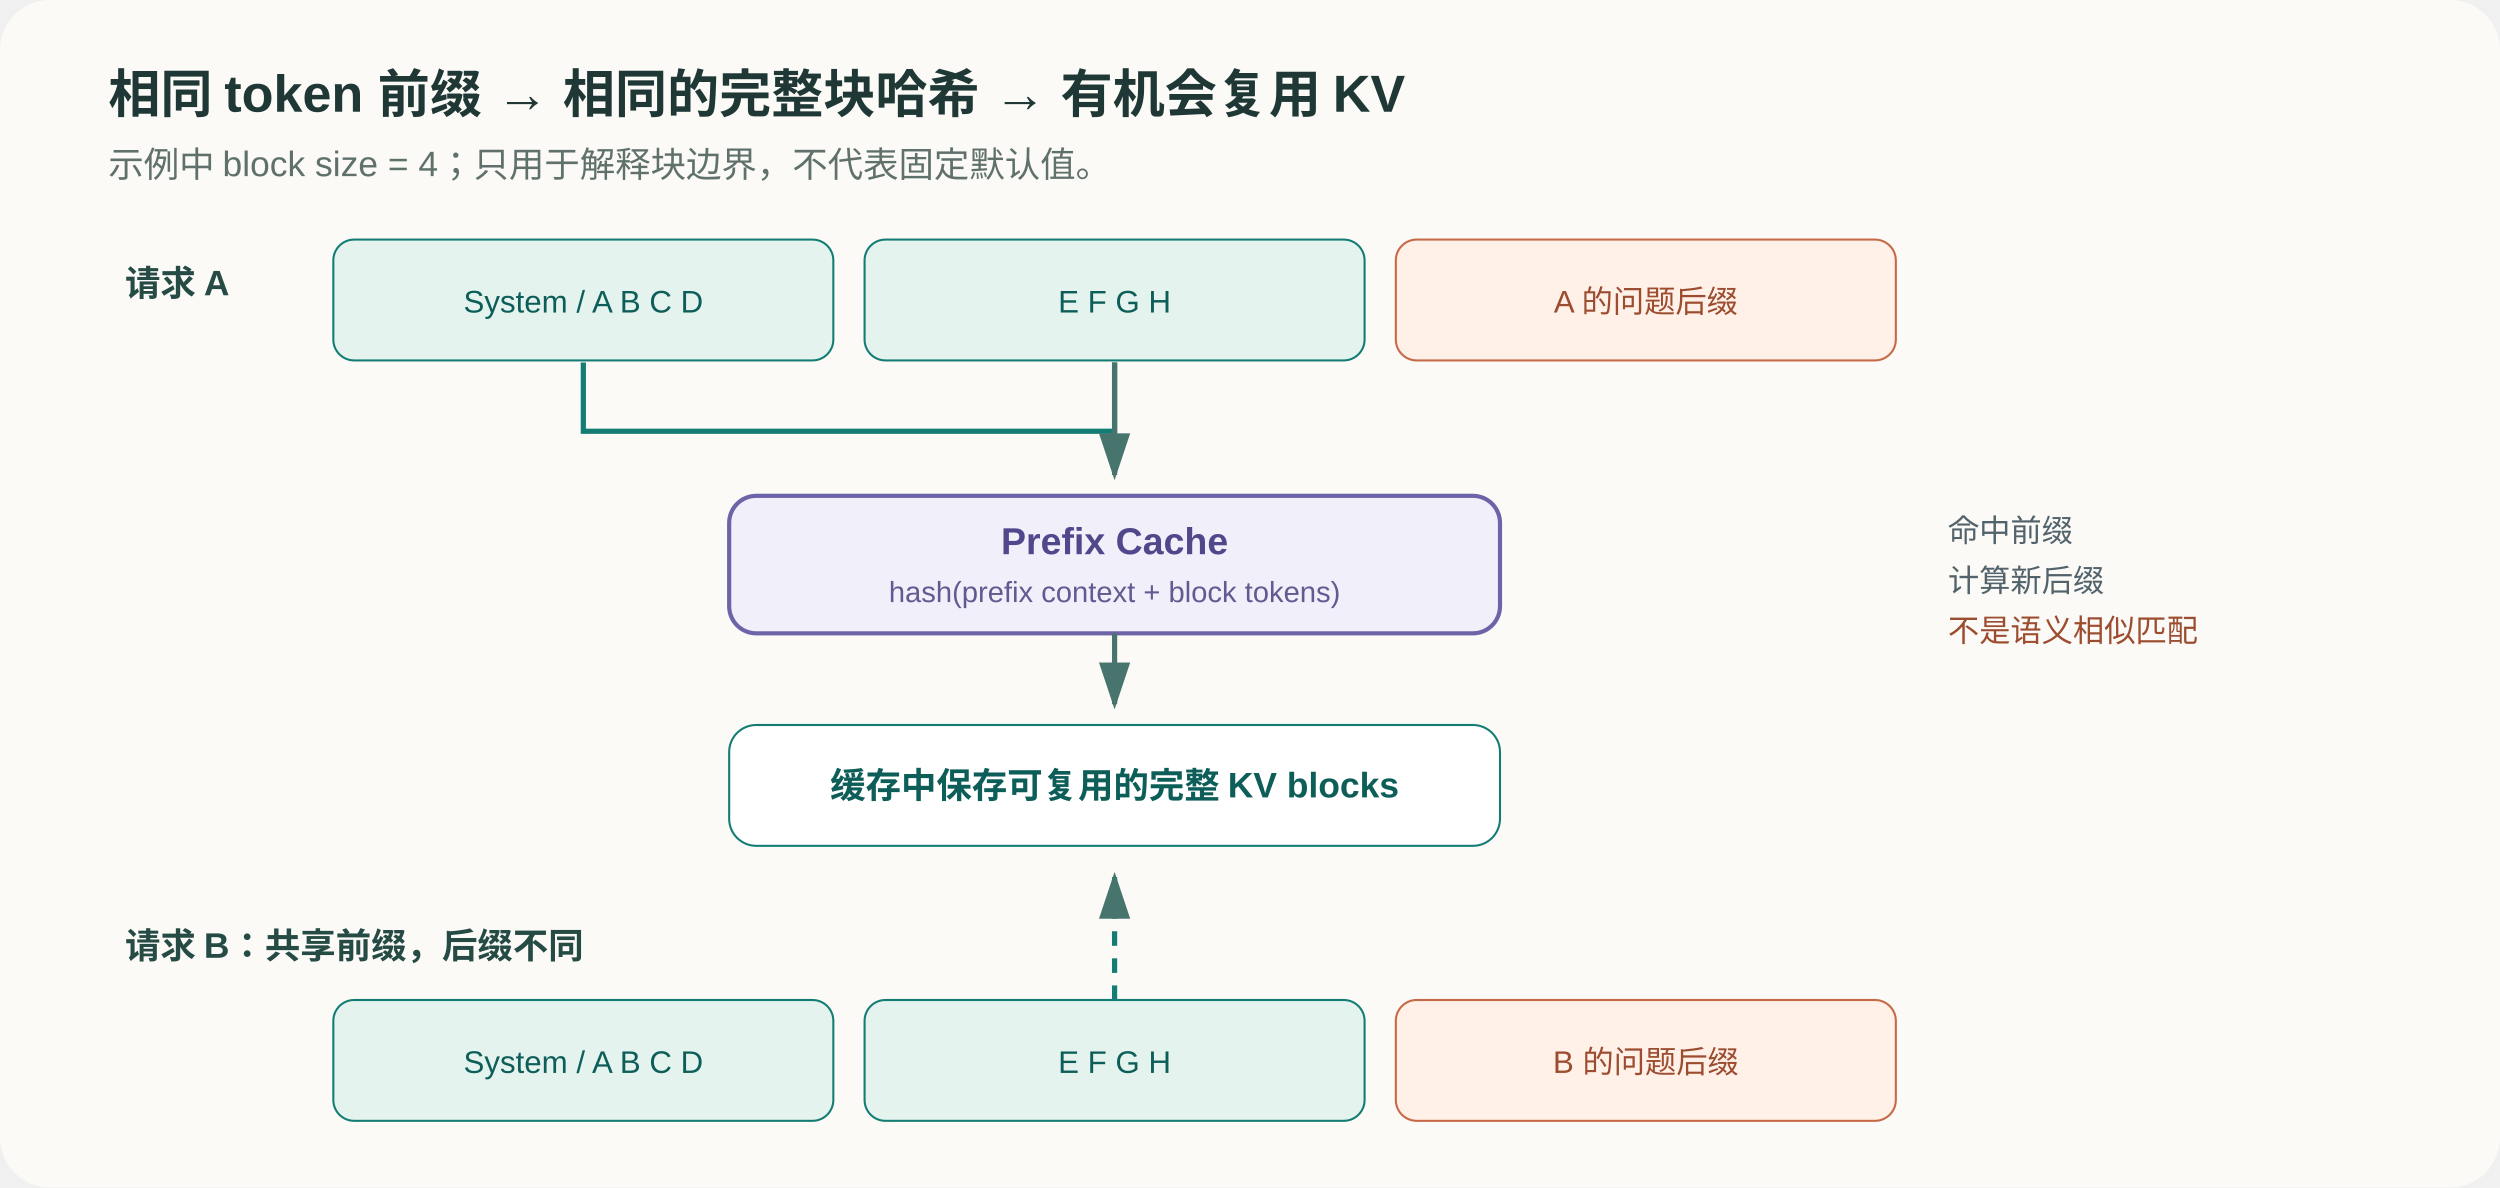
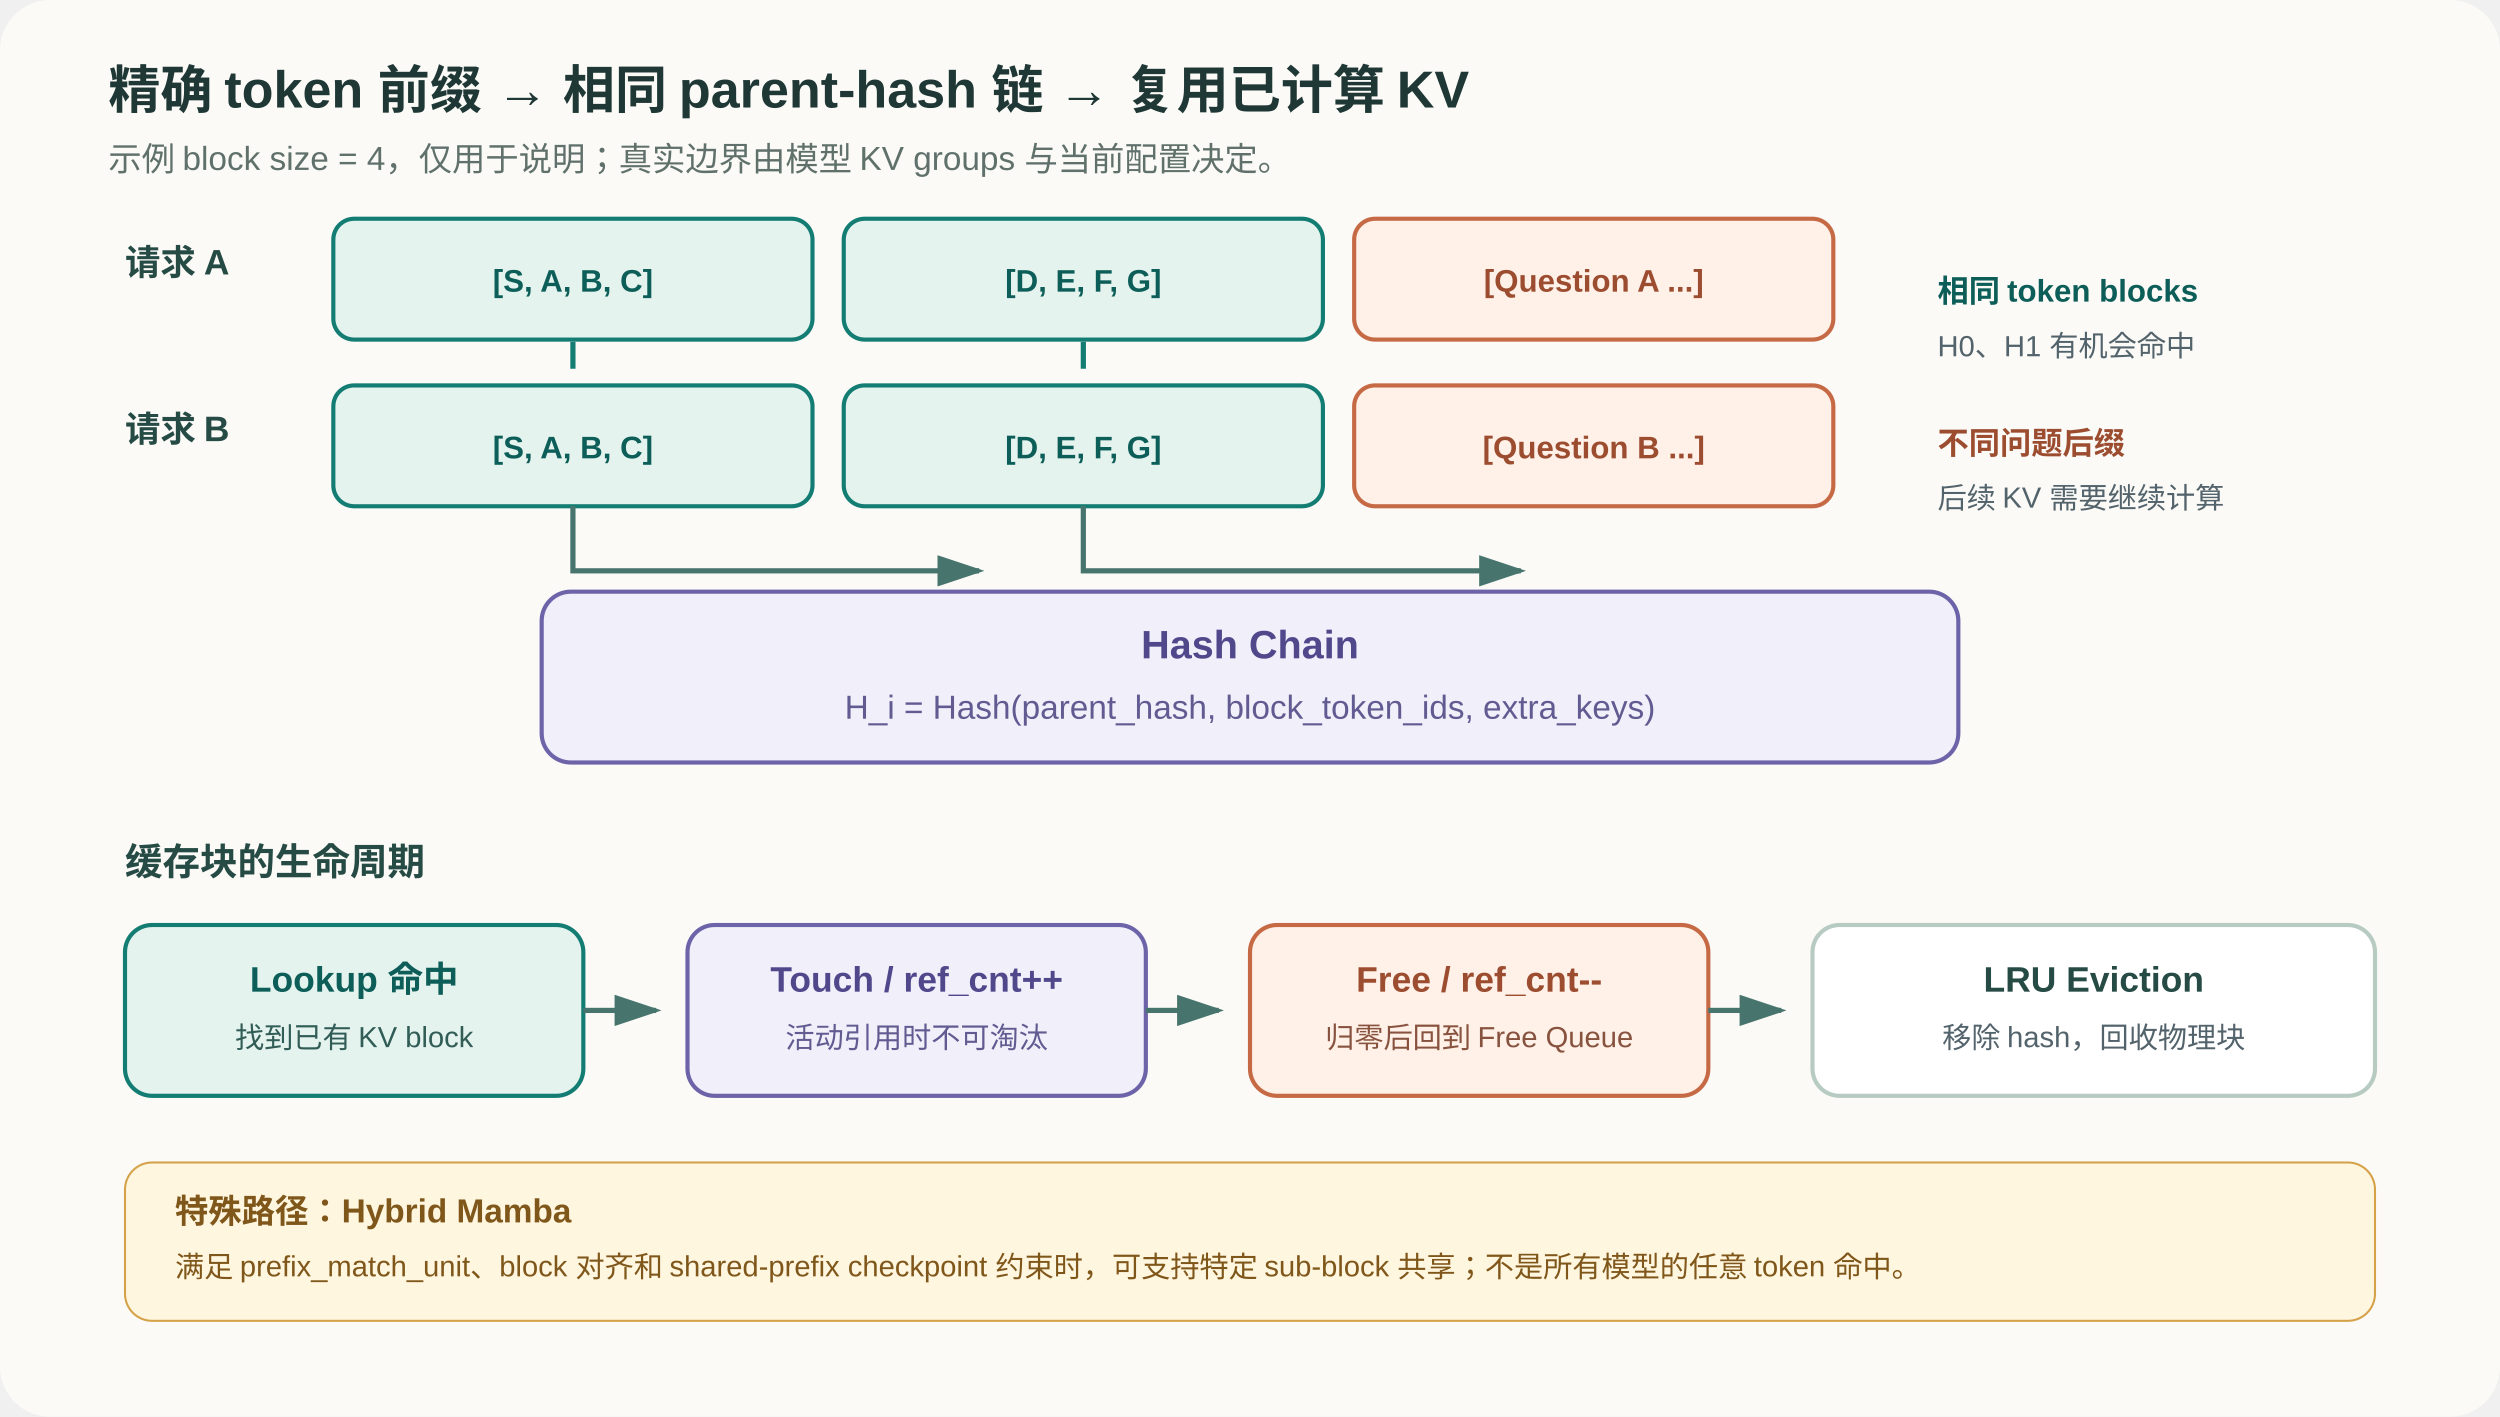
- <svg xmlns="http://www.w3.org/2000/svg" viewBox="0 0 1200 570" role="img" aria-labelledby="title desc">
+ <svg xmlns="http://www.w3.org/2000/svg" viewBox="0 0 1200 680" role="img" aria-labelledby="title desc">
  <defs>
-     <marker id="a09" markerWidth="10" markerHeight="10" refX="8" refY="3" orient="auto">
+     <marker id="arr09" markerWidth="10" markerHeight="10" refX="8" refY="3" orient="auto">
      <path d="M0 0 L9 3 L0 6 Z" fill="#47756d" />
    </marker>
  </defs>
-   <rect width="1200" height="570" rx="24" fill="#fbfaf7" />
-   <text x="52" y="54" font-family="Arial,'PingFang SC',sans-serif" font-size="25" font-weight="700" fill="#1f3835">相同 token 前缀 → 相同的完整块哈希 → 有机会复用 KV</text>
-   <text x="52" y="85" font-family="Arial,'PingFang SC',sans-serif" font-size="17" fill="#60716c">示例中 block size = 4；只用于解释块边界，不代表固定默认值。</text>
-   <text x="60" y="142" font-family="Arial,'PingFang SC',sans-serif" font-size="17" font-weight="700" fill="#264b45">请求 A</text>
-   <g font-family="Arial,'PingFang SC',sans-serif" text-anchor="middle" font-size="15">
-     <rect x="160" y="115" width="240" height="58" rx="10" fill="#e5f3ef" stroke="#147d73" />
-     <text x="280" y="150" fill="#0d5e58">System / A B C D</text>
-     <rect x="415" y="115" width="240" height="58" rx="10" fill="#e5f3ef" stroke="#147d73" />
-     <text x="535" y="150" fill="#0d5e58">E F G H</text>
-     <rect x="670" y="115" width="240" height="58" rx="10" fill="#fff0e8" stroke="#c66a46" />
-     <text x="790" y="150" fill="#9c4d30">A 的问题后缀</text>
+   <rect width="1200" height="680" rx="24" fill="#fbfaf7" />
+   <text x="52" y="52" font-family="Arial,'PingFang SC',sans-serif" font-size="25" font-weight="700" fill="#1f3835">精确 token 前缀 → 相同 parent-hash 链 → 复用已计算 KV</text>
+   <text x="52" y="82" font-family="Arial,'PingFang SC',sans-serif" font-size="16" fill="#60716c">示例 block size = 4，仅用于说明；真实边界由模型 KV groups 与当前配置决定。</text>
+   <g font-family="Arial,'PingFang SC',sans-serif">
+     <text x="60" y="132" font-size="17" font-weight="700" fill="#264b45">请求 A</text>
+     <rect x="160" y="105" width="230" height="58" rx="10" fill="#e5f3ef" stroke="#147d73" stroke-width="2" />
+     <text x="275" y="140" text-anchor="middle" font-size="15" font-weight="700" fill="#0d5e58">[S, A, B, C]</text>
+     <rect x="405" y="105" width="230" height="58" rx="10" fill="#e5f3ef" stroke="#147d73" stroke-width="2" />
+     <text x="520" y="140" text-anchor="middle" font-size="15" font-weight="700" fill="#0d5e58">[D, E, F, G]</text>
+     <rect x="650" y="105" width="230" height="58" rx="10" fill="#fff0e8" stroke="#c66a46" stroke-width="2" />
+     <text x="765" y="140" text-anchor="middle" font-size="15" font-weight="700" fill="#9c4d30">[Question A ...]</text>
+     <text x="60" y="212" font-size="17" font-weight="700" fill="#264b45">请求 B</text>
+     <rect x="160" y="185" width="230" height="58" rx="10" fill="#e5f3ef" stroke="#147d73" stroke-width="2" />
+     <text x="275" y="220" text-anchor="middle" font-size="15" font-weight="700" fill="#0d5e58">[S, A, B, C]</text>
+     <rect x="405" y="185" width="230" height="58" rx="10" fill="#e5f3ef" stroke="#147d73" stroke-width="2" />
+     <text x="520" y="220" text-anchor="middle" font-size="15" font-weight="700" fill="#0d5e58">[D, E, F, G]</text>
+     <rect x="650" y="185" width="230" height="58" rx="10" fill="#fff0e8" stroke="#c66a46" stroke-width="2" />
+     <text x="765" y="220" text-anchor="middle" font-size="15" font-weight="700" fill="#9c4d30">[Question B ...]</text>
+     <path d="M275 164 V177 M520 164 V177" stroke="#147d73" stroke-width="2.5" />
+     <text x="930" y="145" font-size="15" font-weight="700" fill="#0d5e58">相同 token blocks</text>
+     <text x="930" y="171" font-size="14" fill="#53636b">H0、H1 有机会命中</text>
+     <text x="930" y="218" font-size="15" font-weight="700" fill="#9c4d30">不同问题后缀</text>
+     <text x="930" y="244" font-size="14" fill="#53636b">后续 KV 需要继续计算</text>
  </g>
-   <path d="M280 174 V207 H535 V174" fill="none" stroke="#147d73" stroke-width="2.5" />
-   <path d="M535 174 V228" stroke="#47756d" stroke-width="2.5" marker-end="url(#a09)" />
-   <rect x="350" y="238" width="370" height="66" rx="13" fill="#f0effa" stroke="#6d63a8" stroke-width="2" />
-   <text x="535" y="266" text-anchor="middle" font-family="Arial,'PingFang SC',sans-serif" font-size="18" font-weight="700" fill="#51488c">Prefix Cache</text>
-   <text x="535" y="289" text-anchor="middle" font-family="Arial,'PingFang SC',sans-serif" font-size="14" fill="#625b91">hash(prefix context + block tokens)</text>
-   <path d="M535 304 V338" stroke="#47756d" stroke-width="2.5" marker-end="url(#a09)" />
-   <rect x="350" y="348" width="370" height="58" rx="13" fill="#fff" stroke="#147d73" />
-   <text x="535" y="383" text-anchor="middle" font-family="Arial,'PingFang SC',sans-serif" font-size="17" font-weight="700" fill="#0d5e58">缓存中保存可复用的完整 KV blocks</text>
-   <text x="60" y="460" font-family="Arial,'PingFang SC',sans-serif" font-size="17" font-weight="700" fill="#264b45">请求 B：共享前缀，后缀不同</text>
-   <g font-family="Arial,'PingFang SC',sans-serif" text-anchor="middle" font-size="15">
-     <rect x="160" y="480" width="240" height="58" rx="10" fill="#e5f3ef" stroke="#147d73" />
-     <text x="280" y="515" fill="#0d5e58">System / A B C D</text>
-     <rect x="415" y="480" width="240" height="58" rx="10" fill="#e5f3ef" stroke="#147d73" />
-     <text x="535" y="515" fill="#0d5e58">E F G H</text>
-     <rect x="670" y="480" width="240" height="58" rx="10" fill="#fff0e8" stroke="#c66a46" />
-     <text x="790" y="515" fill="#9c4d30">B 的问题后缀</text>
+   <path d="M275 243 V274 H470" fill="none" stroke="#47756d" stroke-width="2.5" marker-end="url(#arr09)" />
+   <path d="M520 243 V274 H730" fill="none" stroke="#47756d" stroke-width="2.5" marker-end="url(#arr09)" />
+   <rect x="260" y="284" width="680" height="82" rx="14" fill="#f0effa" stroke="#6d63a8" stroke-width="2" />
+   <text x="600" y="316" text-anchor="middle" font-family="Arial,'PingFang SC',sans-serif" font-size="19" font-weight="700" fill="#51488c">Hash Chain</text>
+   <text x="600" y="345" text-anchor="middle" font-family="Arial,'PingFang SC',sans-serif" font-size="16" fill="#625b91">H_i = Hash(parent_hash, block_token_ids, extra_keys)</text>
+   <text x="60" y="420" font-family="Arial,'PingFang SC',sans-serif" font-size="18" font-weight="700" fill="#264b45">缓存块的生命周期</text>
+   <g font-family="Arial,'PingFang SC',sans-serif">
+     <rect x="60" y="444" width="220" height="82" rx="13" fill="#e5f3ef" stroke="#147d73" stroke-width="2" />
+     <text x="170" y="476" text-anchor="middle" font-size="17" font-weight="700" fill="#0d5e58">Lookup 命中</text>
+     <text x="170" y="503" text-anchor="middle" font-size="14" fill="#315d56">找到已有 KV block</text>
+     <path d="M280 485 H315" stroke="#47756d" stroke-width="2.5" marker-end="url(#arr09)" />
+     <rect x="330" y="444" width="220" height="82" rx="13" fill="#f0effa" stroke="#6d63a8" stroke-width="2" />
+     <text x="440" y="476" text-anchor="middle" font-size="17" font-weight="700" fill="#51488c">Touch / ref_cnt++</text>
+     <text x="440" y="503" text-anchor="middle" font-size="14" fill="#625b91">活动引用时不可淘汰</text>
+     <path d="M550 485 H585" stroke="#47756d" stroke-width="2.5" marker-end="url(#arr09)" />
+     <rect x="600" y="444" width="220" height="82" rx="13" fill="#fff0e8" stroke="#c66a46" stroke-width="2" />
+     <text x="710" y="476" text-anchor="middle" font-size="17" font-weight="700" fill="#9c4d30">Free / ref_cnt--</text>
+     <text x="710" y="503" text-anchor="middle" font-size="14" fill="#87533f">归零后回到 Free Queue</text>
+     <path d="M820 485 H855" stroke="#47756d" stroke-width="2.5" marker-end="url(#arr09)" />
+     <rect x="870" y="444" width="270" height="82" rx="13" fill="#fff" stroke="#b7cbc3" stroke-width="2" />
+     <text x="1005" y="476" text-anchor="middle" font-size="17" font-weight="700" fill="#264b45">LRU Eviction</text>
+     <text x="1005" y="503" text-anchor="middle" font-size="14" fill="#53636b">移除 hash，回收物理块</text>
  </g>
-   <path d="M535 480 V421" stroke="#147d73" stroke-width="2.5" stroke-dasharray="7 6" marker-end="url(#a09)" />
-   <text x="935" y="260" font-family="Arial,'PingFang SC',sans-serif" font-size="15" fill="#53636b">命中前缀</text>
-   <text x="935" y="284" font-family="Arial,'PingFang SC',sans-serif" font-size="15" fill="#53636b">计算新后缀</text>
-   <text x="935" y="308" font-family="Arial,'PingFang SC',sans-serif" font-size="15" fill="#9c4d30">不是语义相似匹配</text>
+   <rect x="60" y="558" width="1080" height="76" rx="13" fill="#fff6df" stroke="#d5a24a" />
+   <text x="84" y="587" font-family="Arial,'PingFang SC',sans-serif" font-size="16" font-weight="700" fill="#80571a">特殊路径：Hybrid Mamba</text>
+   <text x="84" y="613" font-family="Arial,'PingFang SC',sans-serif" font-size="14" fill="#80571a">满足 prefix_match_unit、block 对齐和 shared-prefix checkpoint 约束时，可支持特定 sub-block 共享；不是所有模型的任意 token 命中。</text>
</svg>
